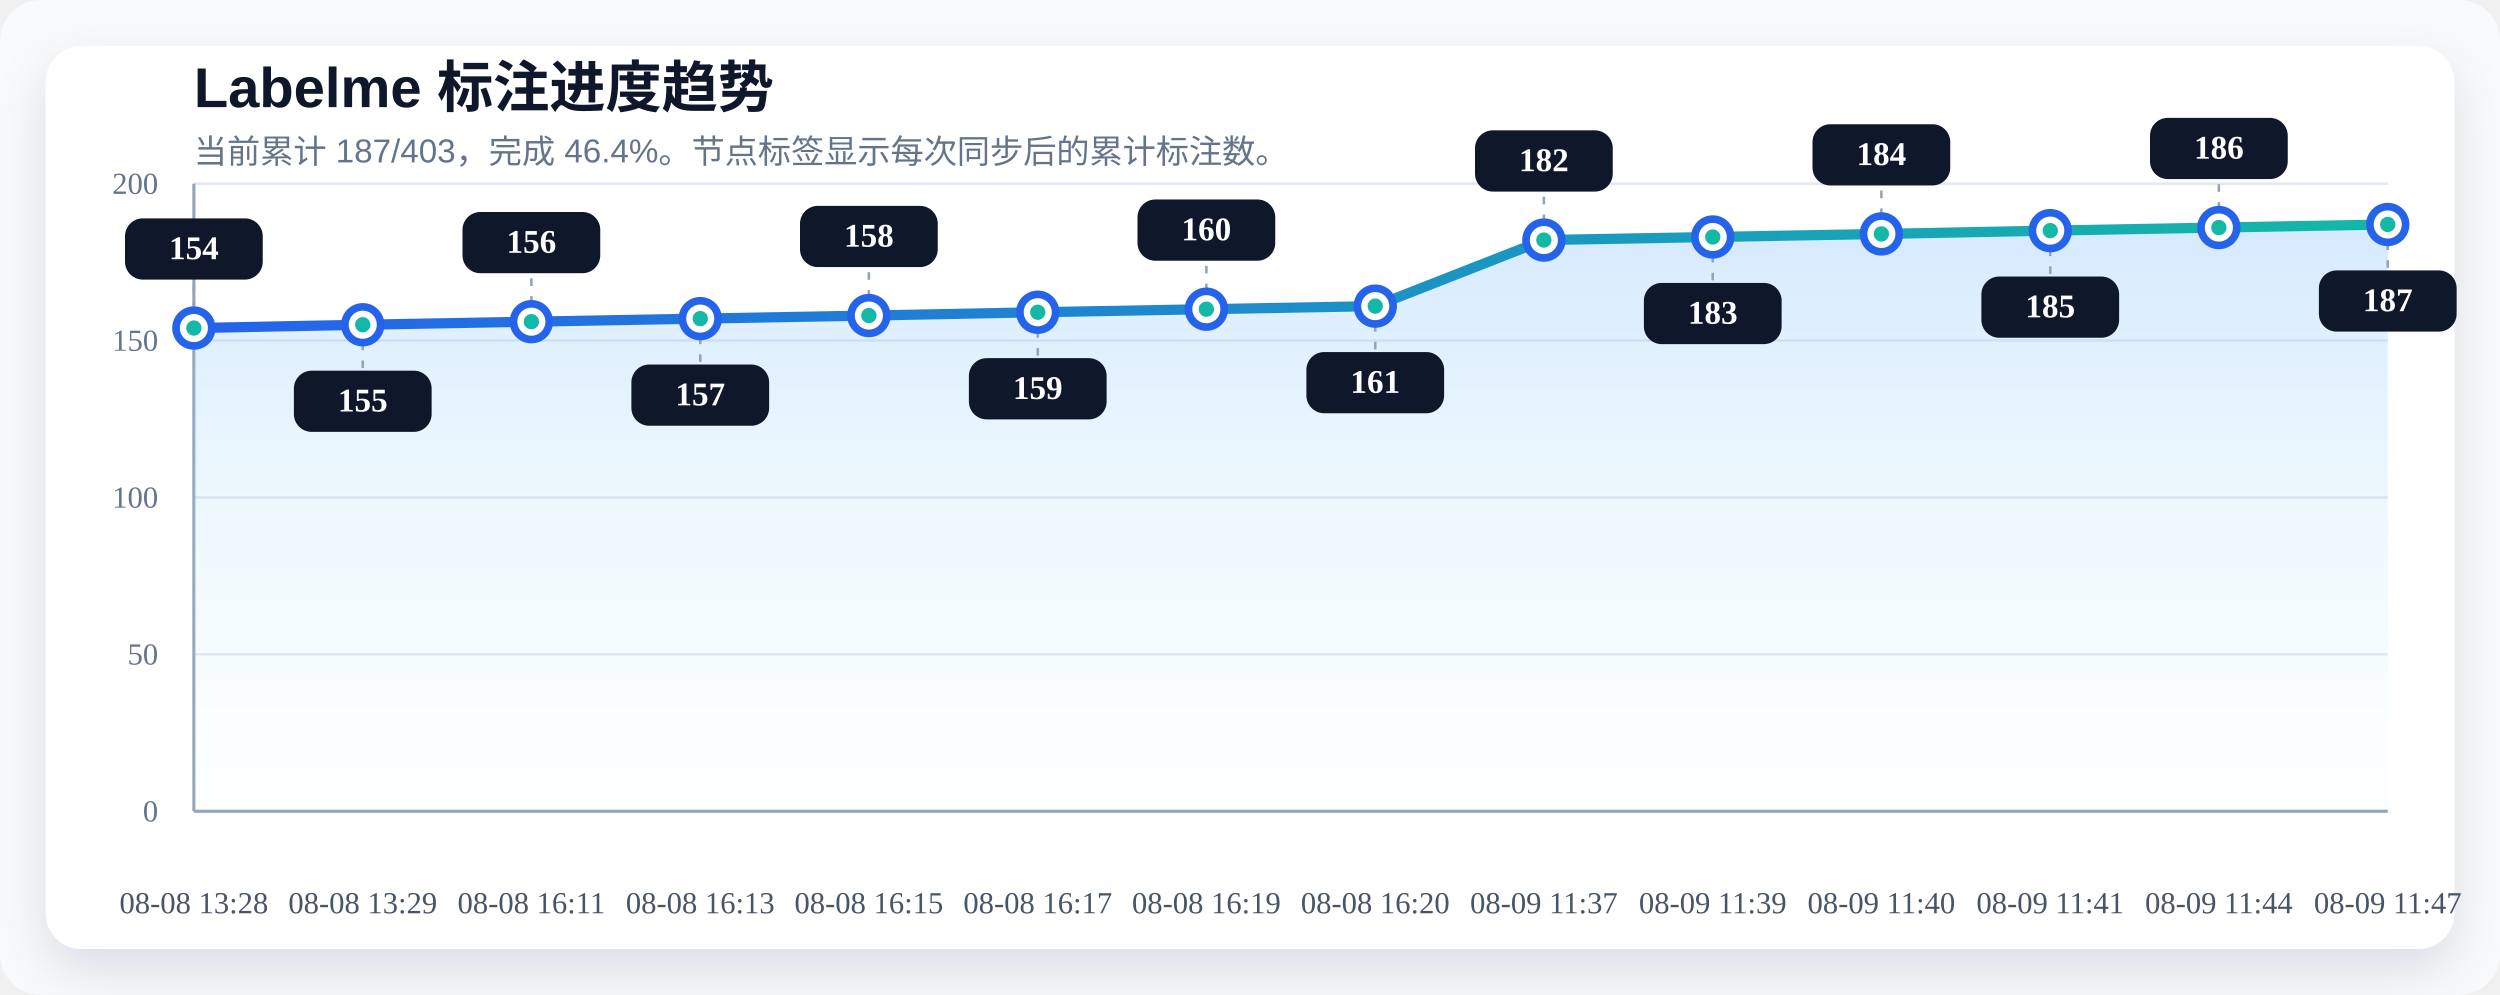
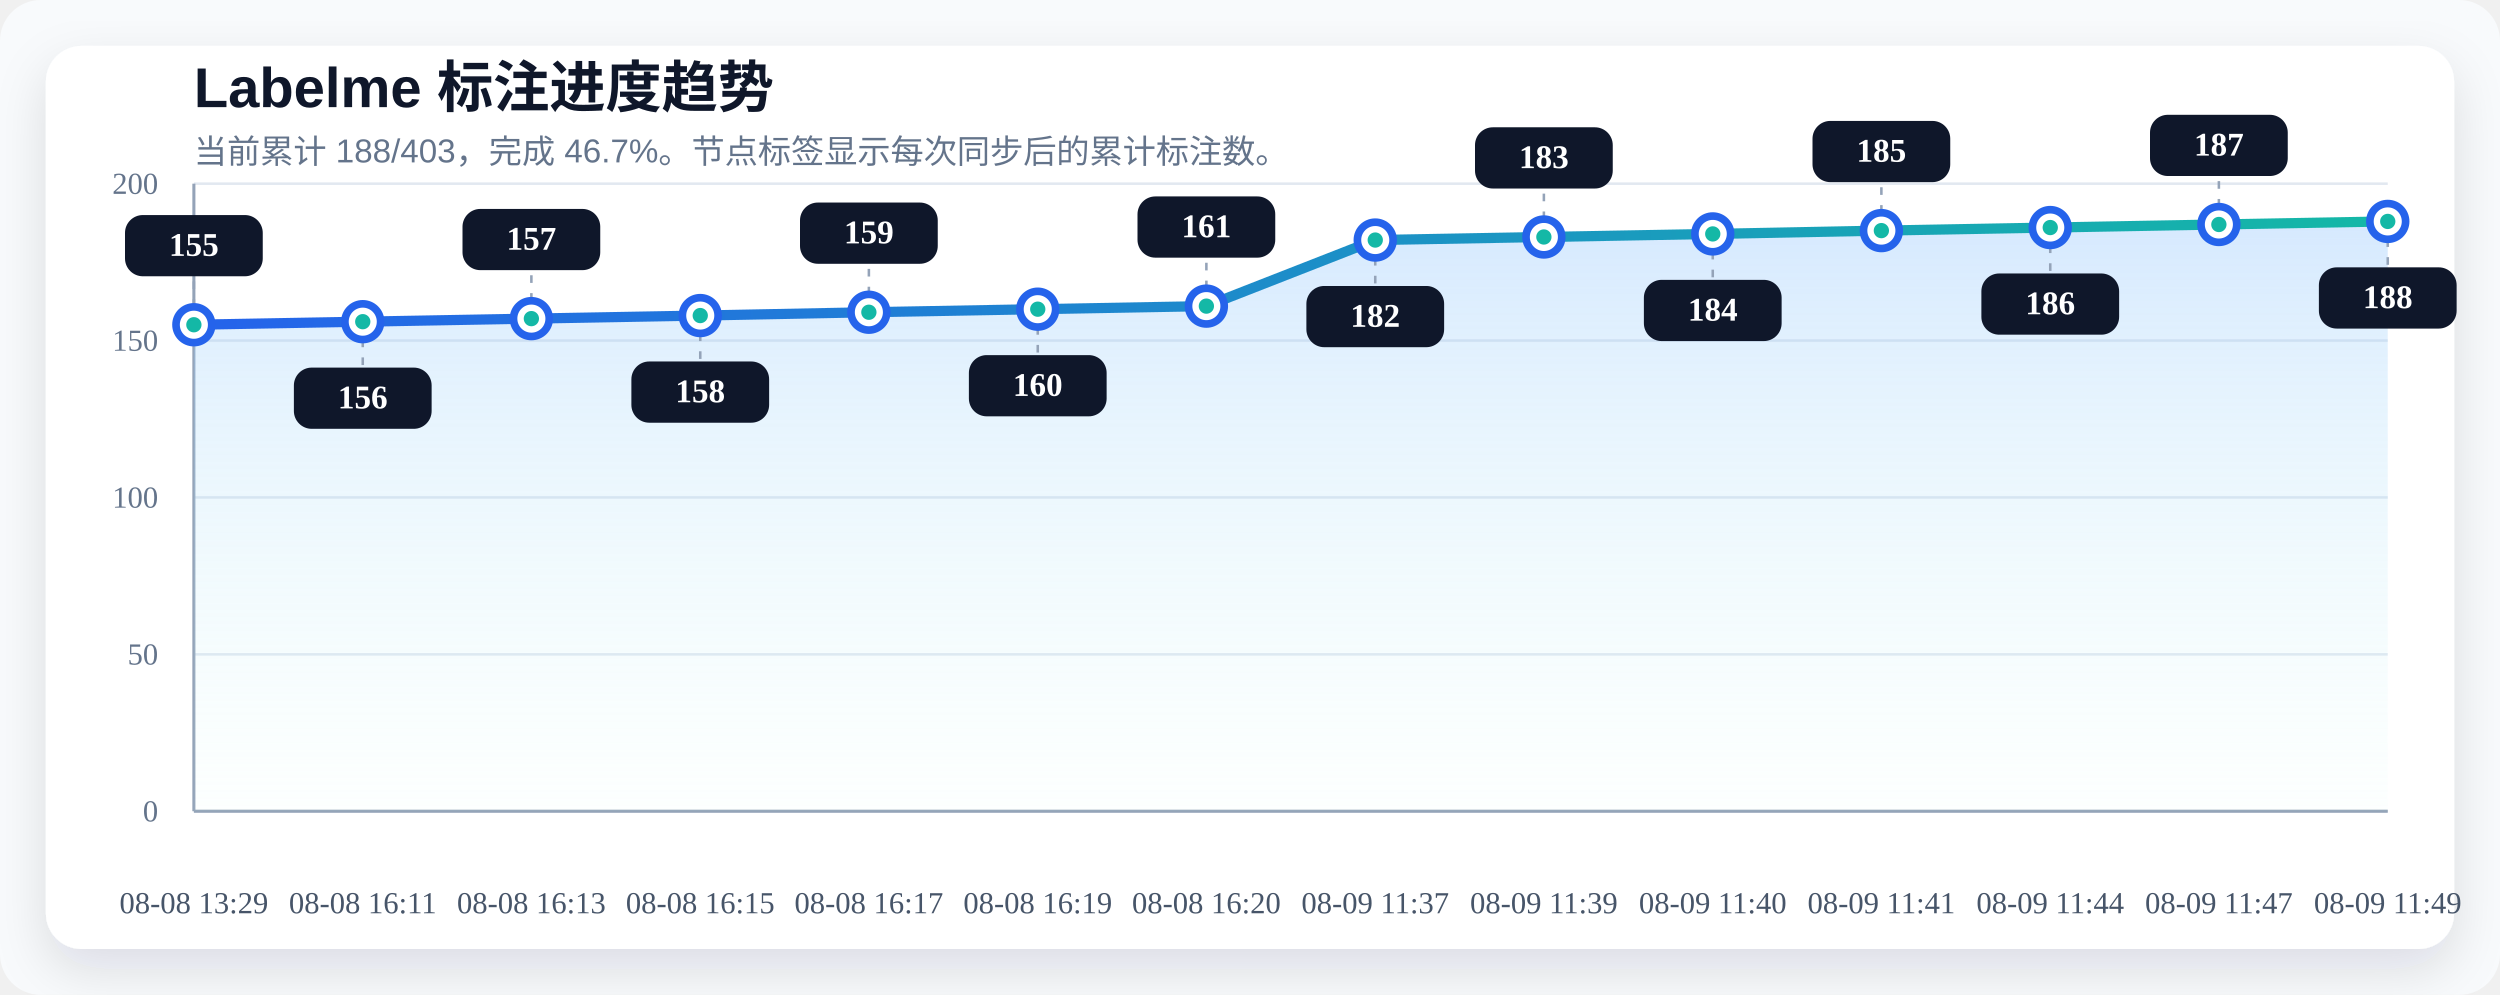
<svg xmlns="http://www.w3.org/2000/svg" width="980" height="390" viewBox="0 0 980 390">
  <defs>
    <linearGradient id="lineGradient" x1="0" y1="0" x2="1" y2="0">
      <stop offset="0%" stop-color="#2563eb" />
      <stop offset="100%" stop-color="#14b8a6" />
    </linearGradient>
    <linearGradient id="areaGradient" x1="0" y1="0" x2="0" y2="1">
      <stop offset="0%" stop-color="#93c5fd" stop-opacity="0.38" />
      <stop offset="100%" stop-color="#ccfbf1" stop-opacity="0.05" />
    </linearGradient>
    <filter id="softShadow" x="-20%" y="-20%" width="140%" height="140%">
      <feDropShadow dx="0" dy="8" stdDeviation="10" flood-color="#0f172a" flood-opacity="0.12" />
    </filter>
  </defs>
  <rect width="100%" height="100%" rx="16" fill="#f8fafc" />
  <rect x="18" y="18" width="944" height="354" rx="14" fill="#ffffff" filter="url(#softShadow)" />
  <text x="76" y="42" font-size="22" font-weight="800" font-family="Arial, sans-serif" fill="#0f172a">Labelme 标注进度趋势</text>
-   <text x="76" y="64" font-size="13" font-family="Arial, sans-serif" fill="#64748b">当前累计 187/403，完成 46.4%。节点标签显示每次同步后的累计标注数。</text>
+   <text x="76" y="64" font-size="13" font-family="Arial, sans-serif" fill="#64748b">当前累计 188/403，完成 46.7%。节点标签显示每次同步后的累计标注数。</text>
  <line x1="76" y1="318.0" x2="936" y2="318.0" stroke="#e2e8f0" stroke-width="1" />
  <line x1="76" y1="256.5" x2="936" y2="256.5" stroke="#e2e8f0" stroke-width="1" />
  <line x1="76" y1="195.0" x2="936" y2="195.0" stroke="#e2e8f0" stroke-width="1" />
  <line x1="76" y1="133.5" x2="936" y2="133.5" stroke="#e2e8f0" stroke-width="1" />
  <line x1="76" y1="72.0" x2="936" y2="72.0" stroke="#e2e8f0" stroke-width="1" />
  <line x1="76" y1="318" x2="936" y2="318" stroke="#94a3b8" stroke-width="1.2" />
  <line x1="76" y1="72" x2="76" y2="318" stroke="#94a3b8" stroke-width="1.2" />
  <text x="62" y="322.0" text-anchor="end" font-size="12" fill="#64748b">0</text>
  <text x="62" y="260.5" text-anchor="end" font-size="12" fill="#64748b">50</text>
  <text x="62" y="199.0" text-anchor="end" font-size="12" fill="#64748b">100</text>
  <text x="62" y="137.5" text-anchor="end" font-size="12" fill="#64748b">150</text>
  <text x="62" y="76.0" text-anchor="end" font-size="12" fill="#64748b">200</text>
-   <polygon points="76.0,318.0 76.0,128.6 142.2,127.3 208.3,126.1 274.5,124.9 340.6,123.7 406.8,122.4 472.9,121.2 539.1,120.0 605.2,94.1 671.4,92.9 737.5,91.7 803.7,90.4 869.8,89.2 936.0,88.0 936.0,318.0" fill="url(#areaGradient)" />
-   <polyline points="76.0,128.6 142.2,127.3 208.3,126.1 274.5,124.9 340.6,123.7 406.8,122.4 472.9,121.2 539.1,120.0 605.2,94.1 671.4,92.9 737.5,91.7 803.7,90.4 869.8,89.2 936.0,88.0" fill="none" stroke="url(#lineGradient)" stroke-width="4" stroke-linejoin="round" stroke-linecap="round" />
-   <line x1="76.0" y1="128.6" x2="76.0" y2="102.6" stroke="#94a3b8" stroke-width="1" stroke-dasharray="3 4" />
-   <rect x="49.0" y="85.6" width="54" height="24" rx="7" fill="#0f172a" />
-   <text x="76.0" y="101.6" text-anchor="middle" font-size="13" font-weight="700" fill="#ffffff">154</text>
-   <circle cx="76.0" cy="128.6" r="7" fill="#ffffff" stroke="#2563eb" stroke-width="3" />
-   <circle cx="76.0" cy="128.6" r="3" fill="#14b8a6" />
-   <line x1="142.2" y1="127.3" x2="142.2" y2="162.3" stroke="#94a3b8" stroke-width="1" stroke-dasharray="3 4" />
-   <rect x="115.2" y="145.3" width="54" height="24" rx="7" fill="#0f172a" />
-   <text x="142.2" y="161.3" text-anchor="middle" font-size="13" font-weight="700" fill="#ffffff">155</text>
-   <circle cx="142.2" cy="127.3" r="7" fill="#ffffff" stroke="#2563eb" stroke-width="3" />
-   <circle cx="142.2" cy="127.3" r="3" fill="#14b8a6" />
-   <line x1="208.3" y1="126.1" x2="208.3" y2="100.1" stroke="#94a3b8" stroke-width="1" stroke-dasharray="3 4" />
-   <rect x="181.3" y="83.1" width="54" height="24" rx="7" fill="#0f172a" />
-   <text x="208.3" y="99.1" text-anchor="middle" font-size="13" font-weight="700" fill="#ffffff">156</text>
-   <circle cx="208.3" cy="126.1" r="7" fill="#ffffff" stroke="#2563eb" stroke-width="3" />
-   <circle cx="208.3" cy="126.1" r="3" fill="#14b8a6" />
-   <line x1="274.5" y1="124.9" x2="274.5" y2="159.9" stroke="#94a3b8" stroke-width="1" stroke-dasharray="3 4" />
-   <rect x="247.5" y="142.9" width="54" height="24" rx="7" fill="#0f172a" />
-   <text x="274.5" y="158.9" text-anchor="middle" font-size="13" font-weight="700" fill="#ffffff">157</text>
-   <circle cx="274.5" cy="124.9" r="7" fill="#ffffff" stroke="#2563eb" stroke-width="3" />
-   <circle cx="274.5" cy="124.9" r="3" fill="#14b8a6" />
-   <line x1="340.6" y1="123.7" x2="340.6" y2="97.7" stroke="#94a3b8" stroke-width="1" stroke-dasharray="3 4" />
-   <rect x="313.6" y="80.7" width="54" height="24" rx="7" fill="#0f172a" />
-   <text x="340.6" y="96.7" text-anchor="middle" font-size="13" font-weight="700" fill="#ffffff">158</text>
-   <circle cx="340.6" cy="123.7" r="7" fill="#ffffff" stroke="#2563eb" stroke-width="3" />
-   <circle cx="340.6" cy="123.7" r="3" fill="#14b8a6" />
-   <line x1="406.8" y1="122.4" x2="406.8" y2="157.4" stroke="#94a3b8" stroke-width="1" stroke-dasharray="3 4" />
-   <rect x="379.8" y="140.4" width="54" height="24" rx="7" fill="#0f172a" />
-   <text x="406.8" y="156.4" text-anchor="middle" font-size="13" font-weight="700" fill="#ffffff">159</text>
-   <circle cx="406.8" cy="122.4" r="7" fill="#ffffff" stroke="#2563eb" stroke-width="3" />
-   <circle cx="406.8" cy="122.4" r="3" fill="#14b8a6" />
-   <line x1="472.9" y1="121.2" x2="472.9" y2="95.2" stroke="#94a3b8" stroke-width="1" stroke-dasharray="3 4" />
-   <rect x="445.9" y="78.2" width="54" height="24" rx="7" fill="#0f172a" />
-   <text x="472.9" y="94.2" text-anchor="middle" font-size="13" font-weight="700" fill="#ffffff">160</text>
-   <circle cx="472.9" cy="121.2" r="7" fill="#ffffff" stroke="#2563eb" stroke-width="3" />
-   <circle cx="472.9" cy="121.2" r="3" fill="#14b8a6" />
-   <line x1="539.1" y1="120.0" x2="539.1" y2="155.0" stroke="#94a3b8" stroke-width="1" stroke-dasharray="3 4" />
-   <rect x="512.1" y="138.0" width="54" height="24" rx="7" fill="#0f172a" />
-   <text x="539.1" y="154.0" text-anchor="middle" font-size="13" font-weight="700" fill="#ffffff">161</text>
-   <circle cx="539.1" cy="120.0" r="7" fill="#ffffff" stroke="#2563eb" stroke-width="3" />
-   <circle cx="539.1" cy="120.0" r="3" fill="#14b8a6" />
-   <line x1="605.2" y1="94.1" x2="605.2" y2="68.1" stroke="#94a3b8" stroke-width="1" stroke-dasharray="3 4" />
-   <rect x="578.2" y="51.1" width="54" height="24" rx="7" fill="#0f172a" />
-   <text x="605.2" y="67.1" text-anchor="middle" font-size="13" font-weight="700" fill="#ffffff">182</text>
-   <circle cx="605.2" cy="94.1" r="7" fill="#ffffff" stroke="#2563eb" stroke-width="3" />
-   <circle cx="605.2" cy="94.1" r="3" fill="#14b8a6" />
-   <line x1="671.4" y1="92.9" x2="671.4" y2="127.9" stroke="#94a3b8" stroke-width="1" stroke-dasharray="3 4" />
-   <rect x="644.4" y="110.9" width="54" height="24" rx="7" fill="#0f172a" />
-   <text x="671.4" y="126.9" text-anchor="middle" font-size="13" font-weight="700" fill="#ffffff">183</text>
-   <circle cx="671.4" cy="92.9" r="7" fill="#ffffff" stroke="#2563eb" stroke-width="3" />
-   <circle cx="671.4" cy="92.9" r="3" fill="#14b8a6" />
-   <line x1="737.5" y1="91.7" x2="737.5" y2="65.7" stroke="#94a3b8" stroke-width="1" stroke-dasharray="3 4" />
-   <rect x="710.5" y="48.7" width="54" height="24" rx="7" fill="#0f172a" />
-   <text x="737.5" y="64.7" text-anchor="middle" font-size="13" font-weight="700" fill="#ffffff">184</text>
-   <circle cx="737.5" cy="91.7" r="7" fill="#ffffff" stroke="#2563eb" stroke-width="3" />
-   <circle cx="737.5" cy="91.7" r="3" fill="#14b8a6" />
-   <line x1="803.7" y1="90.4" x2="803.7" y2="125.4" stroke="#94a3b8" stroke-width="1" stroke-dasharray="3 4" />
-   <rect x="776.7" y="108.4" width="54" height="24" rx="7" fill="#0f172a" />
-   <text x="803.7" y="124.4" text-anchor="middle" font-size="13" font-weight="700" fill="#ffffff">185</text>
-   <circle cx="803.7" cy="90.4" r="7" fill="#ffffff" stroke="#2563eb" stroke-width="3" />
-   <circle cx="803.7" cy="90.4" r="3" fill="#14b8a6" />
-   <line x1="869.8" y1="89.2" x2="869.8" y2="63.2" stroke="#94a3b8" stroke-width="1" stroke-dasharray="3 4" />
-   <rect x="842.8" y="46.2" width="54" height="24" rx="7" fill="#0f172a" />
-   <text x="869.8" y="62.2" text-anchor="middle" font-size="13" font-weight="700" fill="#ffffff">186</text>
-   <circle cx="869.8" cy="89.2" r="7" fill="#ffffff" stroke="#2563eb" stroke-width="3" />
-   <circle cx="869.8" cy="89.2" r="3" fill="#14b8a6" />
-   <line x1="936.0" y1="88.0" x2="936.0" y2="123.0" stroke="#94a3b8" stroke-width="1" stroke-dasharray="3 4" />
-   <rect x="909.0" y="106.0" width="54" height="24" rx="7" fill="#0f172a" />
-   <text x="936.0" y="122.0" text-anchor="middle" font-size="13" font-weight="700" fill="#ffffff">187</text>
-   <circle cx="936.0" cy="88.0" r="7" fill="#ffffff" stroke="#2563eb" stroke-width="3" />
-   <circle cx="936.0" cy="88.0" r="3" fill="#14b8a6" />
-   <text x="76.0" y="358" text-anchor="middle" font-size="12" fill="#475569">08-08 13:28</text>
-   <text x="142.2" y="358" text-anchor="middle" font-size="12" fill="#475569">08-08 13:29</text>
-   <text x="208.3" y="358" text-anchor="middle" font-size="12" fill="#475569">08-08 16:11</text>
-   <text x="274.5" y="358" text-anchor="middle" font-size="12" fill="#475569">08-08 16:13</text>
-   <text x="340.6" y="358" text-anchor="middle" font-size="12" fill="#475569">08-08 16:15</text>
-   <text x="406.8" y="358" text-anchor="middle" font-size="12" fill="#475569">08-08 16:17</text>
-   <text x="472.9" y="358" text-anchor="middle" font-size="12" fill="#475569">08-08 16:19</text>
-   <text x="539.1" y="358" text-anchor="middle" font-size="12" fill="#475569">08-08 16:20</text>
-   <text x="605.2" y="358" text-anchor="middle" font-size="12" fill="#475569">08-09 11:37</text>
-   <text x="671.4" y="358" text-anchor="middle" font-size="12" fill="#475569">08-09 11:39</text>
-   <text x="737.5" y="358" text-anchor="middle" font-size="12" fill="#475569">08-09 11:40</text>
-   <text x="803.7" y="358" text-anchor="middle" font-size="12" fill="#475569">08-09 11:41</text>
-   <text x="869.8" y="358" text-anchor="middle" font-size="12" fill="#475569">08-09 11:44</text>
-   <text x="936.0" y="358" text-anchor="middle" font-size="12" fill="#475569">08-09 11:47</text>
+   <polygon points="76.0,318.0 76.0,127.3 142.2,126.1 208.3,124.9 274.5,123.7 340.6,122.4 406.8,121.2 472.9,120.0 539.1,94.1 605.2,92.9 671.4,91.7 737.5,90.4 803.7,89.2 869.8,88.0 936.0,86.8 936.0,318.0" fill="url(#areaGradient)" />
+   <polyline points="76.0,127.3 142.2,126.1 208.3,124.9 274.5,123.7 340.6,122.4 406.8,121.2 472.9,120.0 539.1,94.1 605.2,92.9 671.4,91.7 737.5,90.4 803.7,89.2 869.8,88.0 936.0,86.8" fill="none" stroke="url(#lineGradient)" stroke-width="4" stroke-linejoin="round" stroke-linecap="round" />
+   <line x1="76.0" y1="127.3" x2="76.0" y2="101.3" stroke="#94a3b8" stroke-width="1" stroke-dasharray="3 4" />
+   <rect x="49.0" y="84.3" width="54" height="24" rx="7" fill="#0f172a" />
+   <text x="76.0" y="100.3" text-anchor="middle" font-size="13" font-weight="700" fill="#ffffff">155</text>
+   <circle cx="76.0" cy="127.3" r="7" fill="#ffffff" stroke="#2563eb" stroke-width="3" />
+   <circle cx="76.0" cy="127.3" r="3" fill="#14b8a6" />
+   <line x1="142.2" y1="126.1" x2="142.2" y2="161.1" stroke="#94a3b8" stroke-width="1" stroke-dasharray="3 4" />
+   <rect x="115.2" y="144.1" width="54" height="24" rx="7" fill="#0f172a" />
+   <text x="142.2" y="160.1" text-anchor="middle" font-size="13" font-weight="700" fill="#ffffff">156</text>
+   <circle cx="142.2" cy="126.1" r="7" fill="#ffffff" stroke="#2563eb" stroke-width="3" />
+   <circle cx="142.2" cy="126.1" r="3" fill="#14b8a6" />
+   <line x1="208.3" y1="124.9" x2="208.3" y2="98.9" stroke="#94a3b8" stroke-width="1" stroke-dasharray="3 4" />
+   <rect x="181.3" y="81.9" width="54" height="24" rx="7" fill="#0f172a" />
+   <text x="208.3" y="97.9" text-anchor="middle" font-size="13" font-weight="700" fill="#ffffff">157</text>
+   <circle cx="208.3" cy="124.9" r="7" fill="#ffffff" stroke="#2563eb" stroke-width="3" />
+   <circle cx="208.3" cy="124.9" r="3" fill="#14b8a6" />
+   <line x1="274.5" y1="123.7" x2="274.5" y2="158.7" stroke="#94a3b8" stroke-width="1" stroke-dasharray="3 4" />
+   <rect x="247.5" y="141.7" width="54" height="24" rx="7" fill="#0f172a" />
+   <text x="274.5" y="157.7" text-anchor="middle" font-size="13" font-weight="700" fill="#ffffff">158</text>
+   <circle cx="274.5" cy="123.7" r="7" fill="#ffffff" stroke="#2563eb" stroke-width="3" />
+   <circle cx="274.5" cy="123.7" r="3" fill="#14b8a6" />
+   <line x1="340.6" y1="122.4" x2="340.6" y2="96.4" stroke="#94a3b8" stroke-width="1" stroke-dasharray="3 4" />
+   <rect x="313.6" y="79.4" width="54" height="24" rx="7" fill="#0f172a" />
+   <text x="340.6" y="95.4" text-anchor="middle" font-size="13" font-weight="700" fill="#ffffff">159</text>
+   <circle cx="340.6" cy="122.4" r="7" fill="#ffffff" stroke="#2563eb" stroke-width="3" />
+   <circle cx="340.6" cy="122.4" r="3" fill="#14b8a6" />
+   <line x1="406.8" y1="121.2" x2="406.8" y2="156.2" stroke="#94a3b8" stroke-width="1" stroke-dasharray="3 4" />
+   <rect x="379.8" y="139.2" width="54" height="24" rx="7" fill="#0f172a" />
+   <text x="406.8" y="155.2" text-anchor="middle" font-size="13" font-weight="700" fill="#ffffff">160</text>
+   <circle cx="406.8" cy="121.2" r="7" fill="#ffffff" stroke="#2563eb" stroke-width="3" />
+   <circle cx="406.8" cy="121.2" r="3" fill="#14b8a6" />
+   <line x1="472.9" y1="120.0" x2="472.9" y2="94.0" stroke="#94a3b8" stroke-width="1" stroke-dasharray="3 4" />
+   <rect x="445.9" y="77.0" width="54" height="24" rx="7" fill="#0f172a" />
+   <text x="472.9" y="93.0" text-anchor="middle" font-size="13" font-weight="700" fill="#ffffff">161</text>
+   <circle cx="472.9" cy="120.0" r="7" fill="#ffffff" stroke="#2563eb" stroke-width="3" />
+   <circle cx="472.9" cy="120.0" r="3" fill="#14b8a6" />
+   <line x1="539.1" y1="94.1" x2="539.1" y2="129.1" stroke="#94a3b8" stroke-width="1" stroke-dasharray="3 4" />
+   <rect x="512.1" y="112.1" width="54" height="24" rx="7" fill="#0f172a" />
+   <text x="539.1" y="128.1" text-anchor="middle" font-size="13" font-weight="700" fill="#ffffff">182</text>
+   <circle cx="539.1" cy="94.1" r="7" fill="#ffffff" stroke="#2563eb" stroke-width="3" />
+   <circle cx="539.1" cy="94.1" r="3" fill="#14b8a6" />
+   <line x1="605.2" y1="92.9" x2="605.2" y2="66.9" stroke="#94a3b8" stroke-width="1" stroke-dasharray="3 4" />
+   <rect x="578.2" y="49.9" width="54" height="24" rx="7" fill="#0f172a" />
+   <text x="605.2" y="65.9" text-anchor="middle" font-size="13" font-weight="700" fill="#ffffff">183</text>
+   <circle cx="605.2" cy="92.9" r="7" fill="#ffffff" stroke="#2563eb" stroke-width="3" />
+   <circle cx="605.2" cy="92.9" r="3" fill="#14b8a6" />
+   <line x1="671.4" y1="91.7" x2="671.4" y2="126.7" stroke="#94a3b8" stroke-width="1" stroke-dasharray="3 4" />
+   <rect x="644.4" y="109.7" width="54" height="24" rx="7" fill="#0f172a" />
+   <text x="671.4" y="125.7" text-anchor="middle" font-size="13" font-weight="700" fill="#ffffff">184</text>
+   <circle cx="671.4" cy="91.7" r="7" fill="#ffffff" stroke="#2563eb" stroke-width="3" />
+   <circle cx="671.4" cy="91.7" r="3" fill="#14b8a6" />
+   <line x1="737.5" y1="90.4" x2="737.5" y2="64.4" stroke="#94a3b8" stroke-width="1" stroke-dasharray="3 4" />
+   <rect x="710.5" y="47.4" width="54" height="24" rx="7" fill="#0f172a" />
+   <text x="737.5" y="63.4" text-anchor="middle" font-size="13" font-weight="700" fill="#ffffff">185</text>
+   <circle cx="737.5" cy="90.4" r="7" fill="#ffffff" stroke="#2563eb" stroke-width="3" />
+   <circle cx="737.5" cy="90.4" r="3" fill="#14b8a6" />
+   <line x1="803.7" y1="89.2" x2="803.7" y2="124.2" stroke="#94a3b8" stroke-width="1" stroke-dasharray="3 4" />
+   <rect x="776.7" y="107.2" width="54" height="24" rx="7" fill="#0f172a" />
+   <text x="803.7" y="123.2" text-anchor="middle" font-size="13" font-weight="700" fill="#ffffff">186</text>
+   <circle cx="803.7" cy="89.2" r="7" fill="#ffffff" stroke="#2563eb" stroke-width="3" />
+   <circle cx="803.7" cy="89.2" r="3" fill="#14b8a6" />
+   <line x1="869.8" y1="88.0" x2="869.8" y2="62.0" stroke="#94a3b8" stroke-width="1" stroke-dasharray="3 4" />
+   <rect x="842.8" y="45.0" width="54" height="24" rx="7" fill="#0f172a" />
+   <text x="869.8" y="61.0" text-anchor="middle" font-size="13" font-weight="700" fill="#ffffff">187</text>
+   <circle cx="869.8" cy="88.0" r="7" fill="#ffffff" stroke="#2563eb" stroke-width="3" />
+   <circle cx="869.8" cy="88.0" r="3" fill="#14b8a6" />
+   <line x1="936.0" y1="86.8" x2="936.0" y2="121.8" stroke="#94a3b8" stroke-width="1" stroke-dasharray="3 4" />
+   <rect x="909.0" y="104.8" width="54" height="24" rx="7" fill="#0f172a" />
+   <text x="936.0" y="120.8" text-anchor="middle" font-size="13" font-weight="700" fill="#ffffff">188</text>
+   <circle cx="936.0" cy="86.8" r="7" fill="#ffffff" stroke="#2563eb" stroke-width="3" />
+   <circle cx="936.0" cy="86.8" r="3" fill="#14b8a6" />
+   <text x="76.0" y="358" text-anchor="middle" font-size="12" fill="#475569">08-08 13:29</text>
+   <text x="142.2" y="358" text-anchor="middle" font-size="12" fill="#475569">08-08 16:11</text>
+   <text x="208.3" y="358" text-anchor="middle" font-size="12" fill="#475569">08-08 16:13</text>
+   <text x="274.5" y="358" text-anchor="middle" font-size="12" fill="#475569">08-08 16:15</text>
+   <text x="340.6" y="358" text-anchor="middle" font-size="12" fill="#475569">08-08 16:17</text>
+   <text x="406.8" y="358" text-anchor="middle" font-size="12" fill="#475569">08-08 16:19</text>
+   <text x="472.9" y="358" text-anchor="middle" font-size="12" fill="#475569">08-08 16:20</text>
+   <text x="539.1" y="358" text-anchor="middle" font-size="12" fill="#475569">08-09 11:37</text>
+   <text x="605.2" y="358" text-anchor="middle" font-size="12" fill="#475569">08-09 11:39</text>
+   <text x="671.4" y="358" text-anchor="middle" font-size="12" fill="#475569">08-09 11:40</text>
+   <text x="737.5" y="358" text-anchor="middle" font-size="12" fill="#475569">08-09 11:41</text>
+   <text x="803.7" y="358" text-anchor="middle" font-size="12" fill="#475569">08-09 11:44</text>
+   <text x="869.8" y="358" text-anchor="middle" font-size="12" fill="#475569">08-09 11:47</text>
+   <text x="936.0" y="358" text-anchor="middle" font-size="12" fill="#475569">08-09 11:49</text>
</svg>
